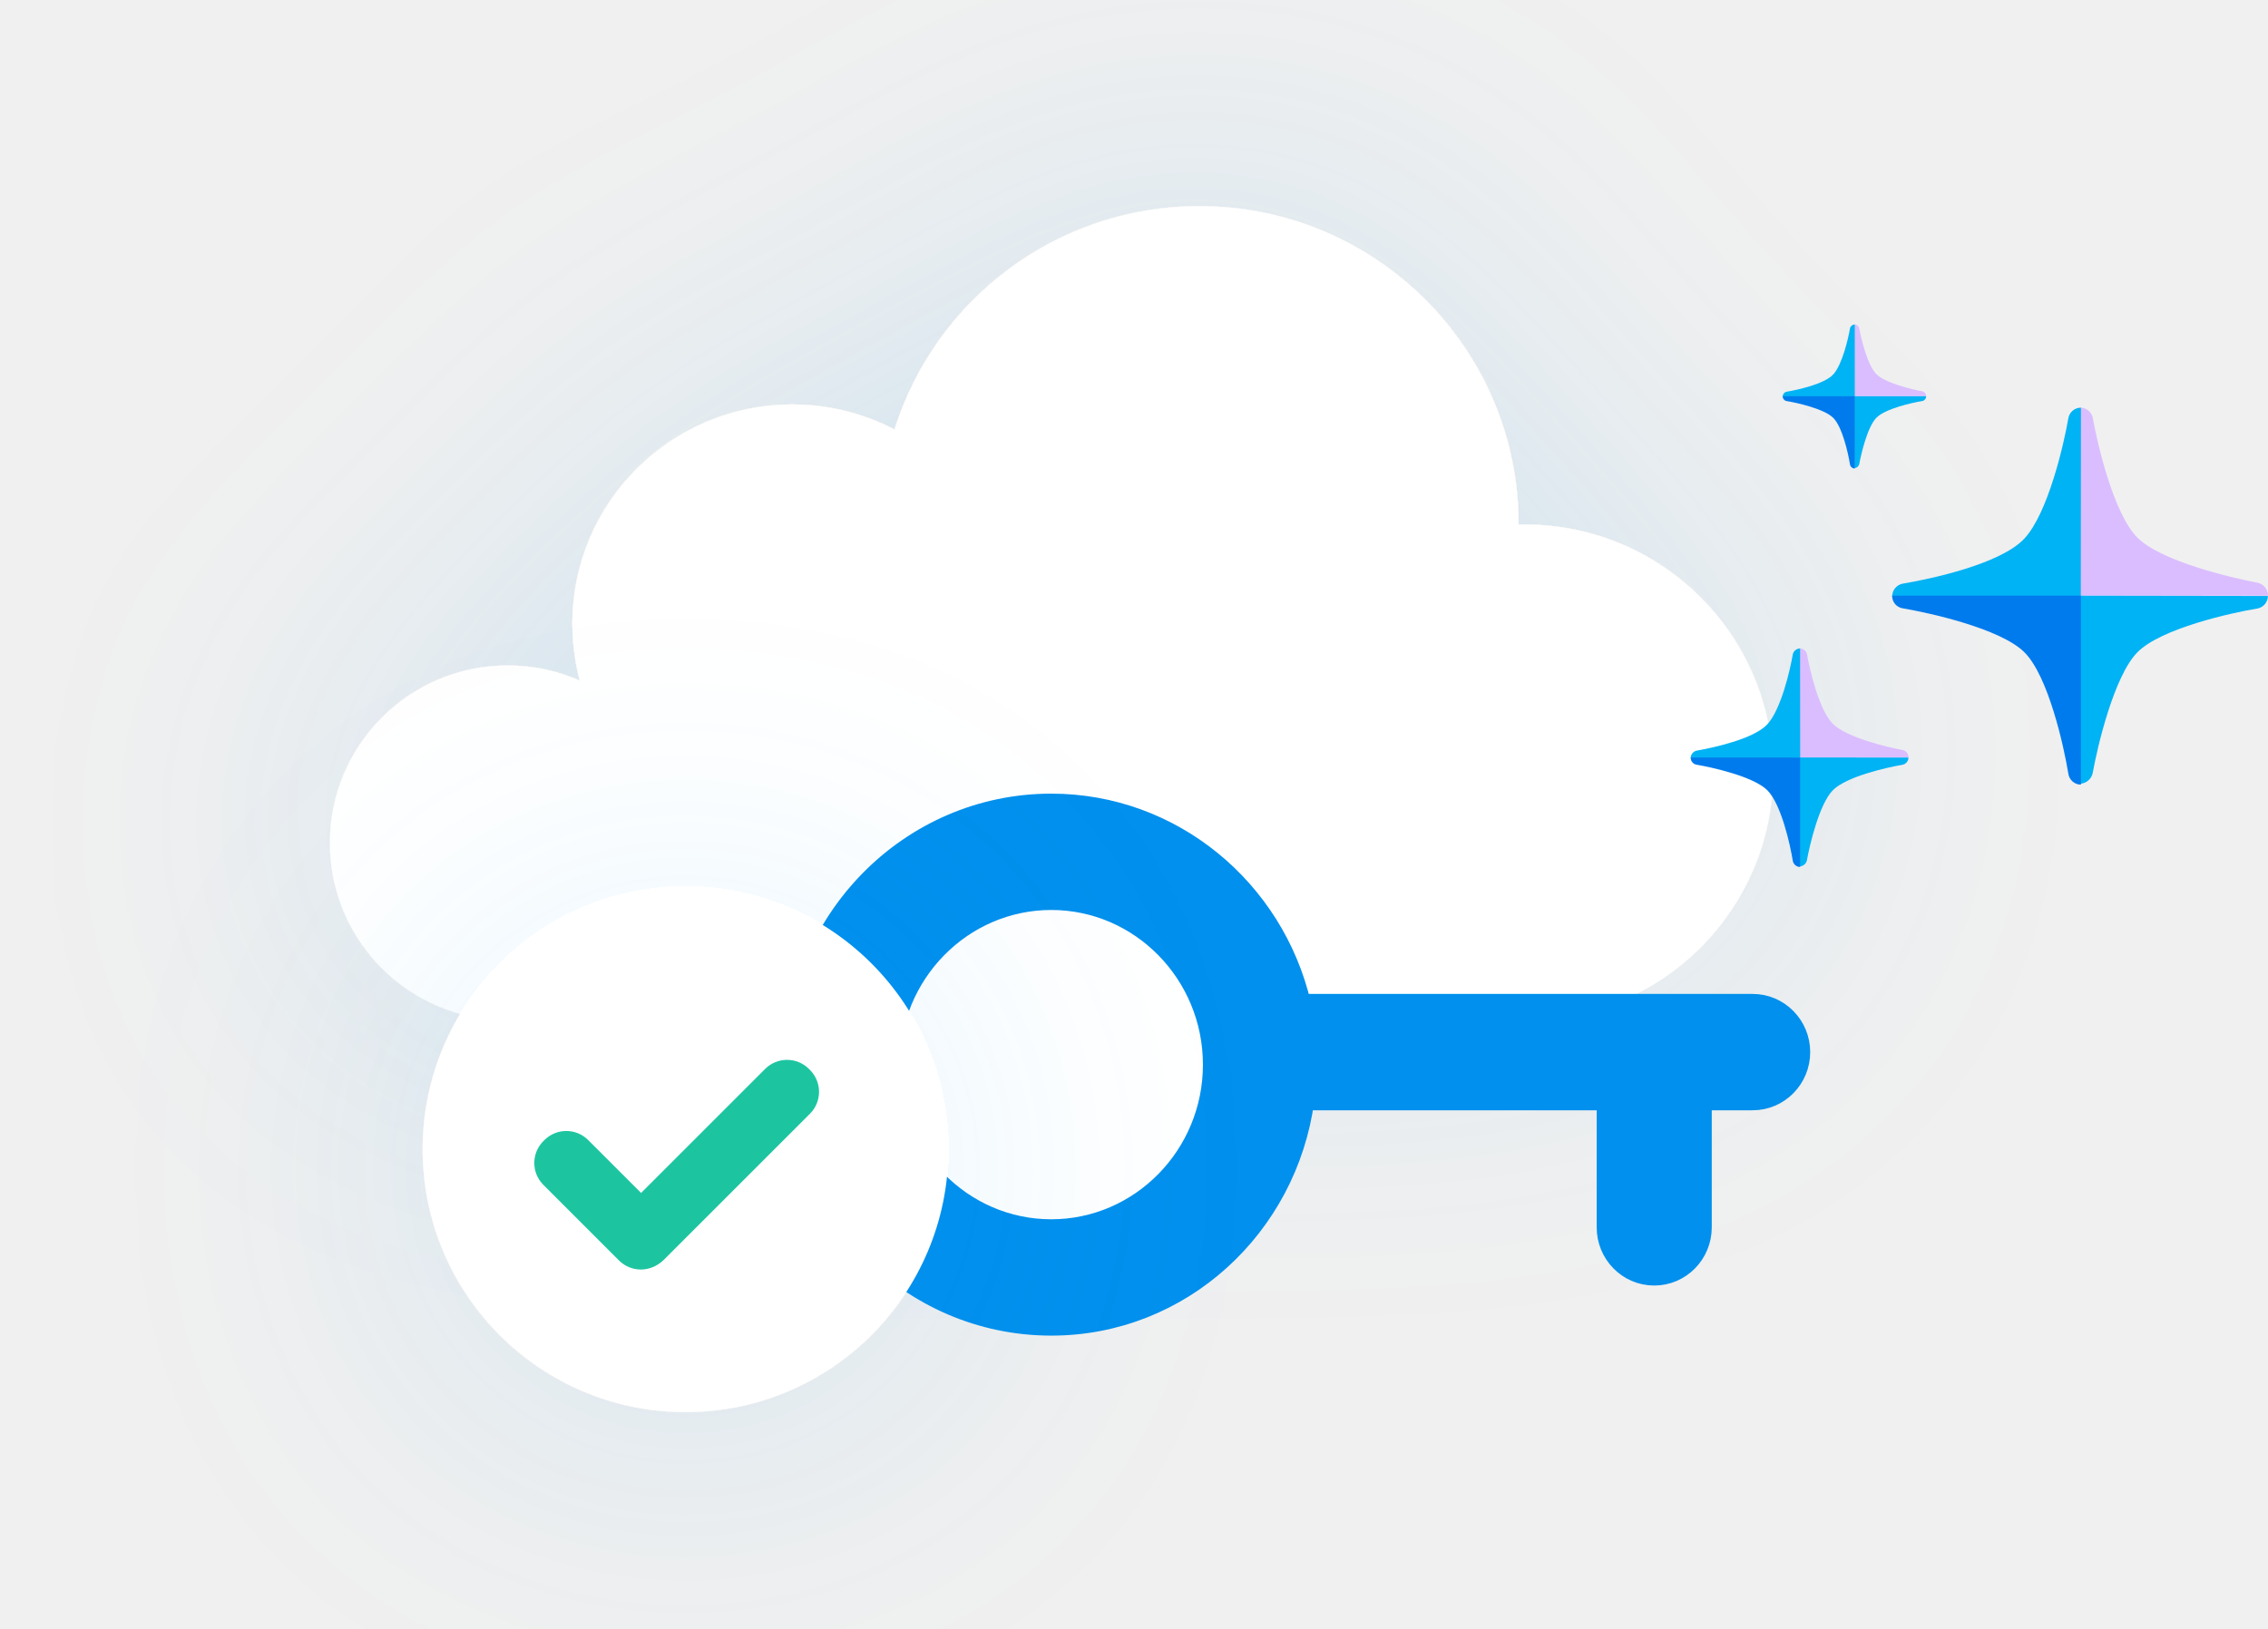
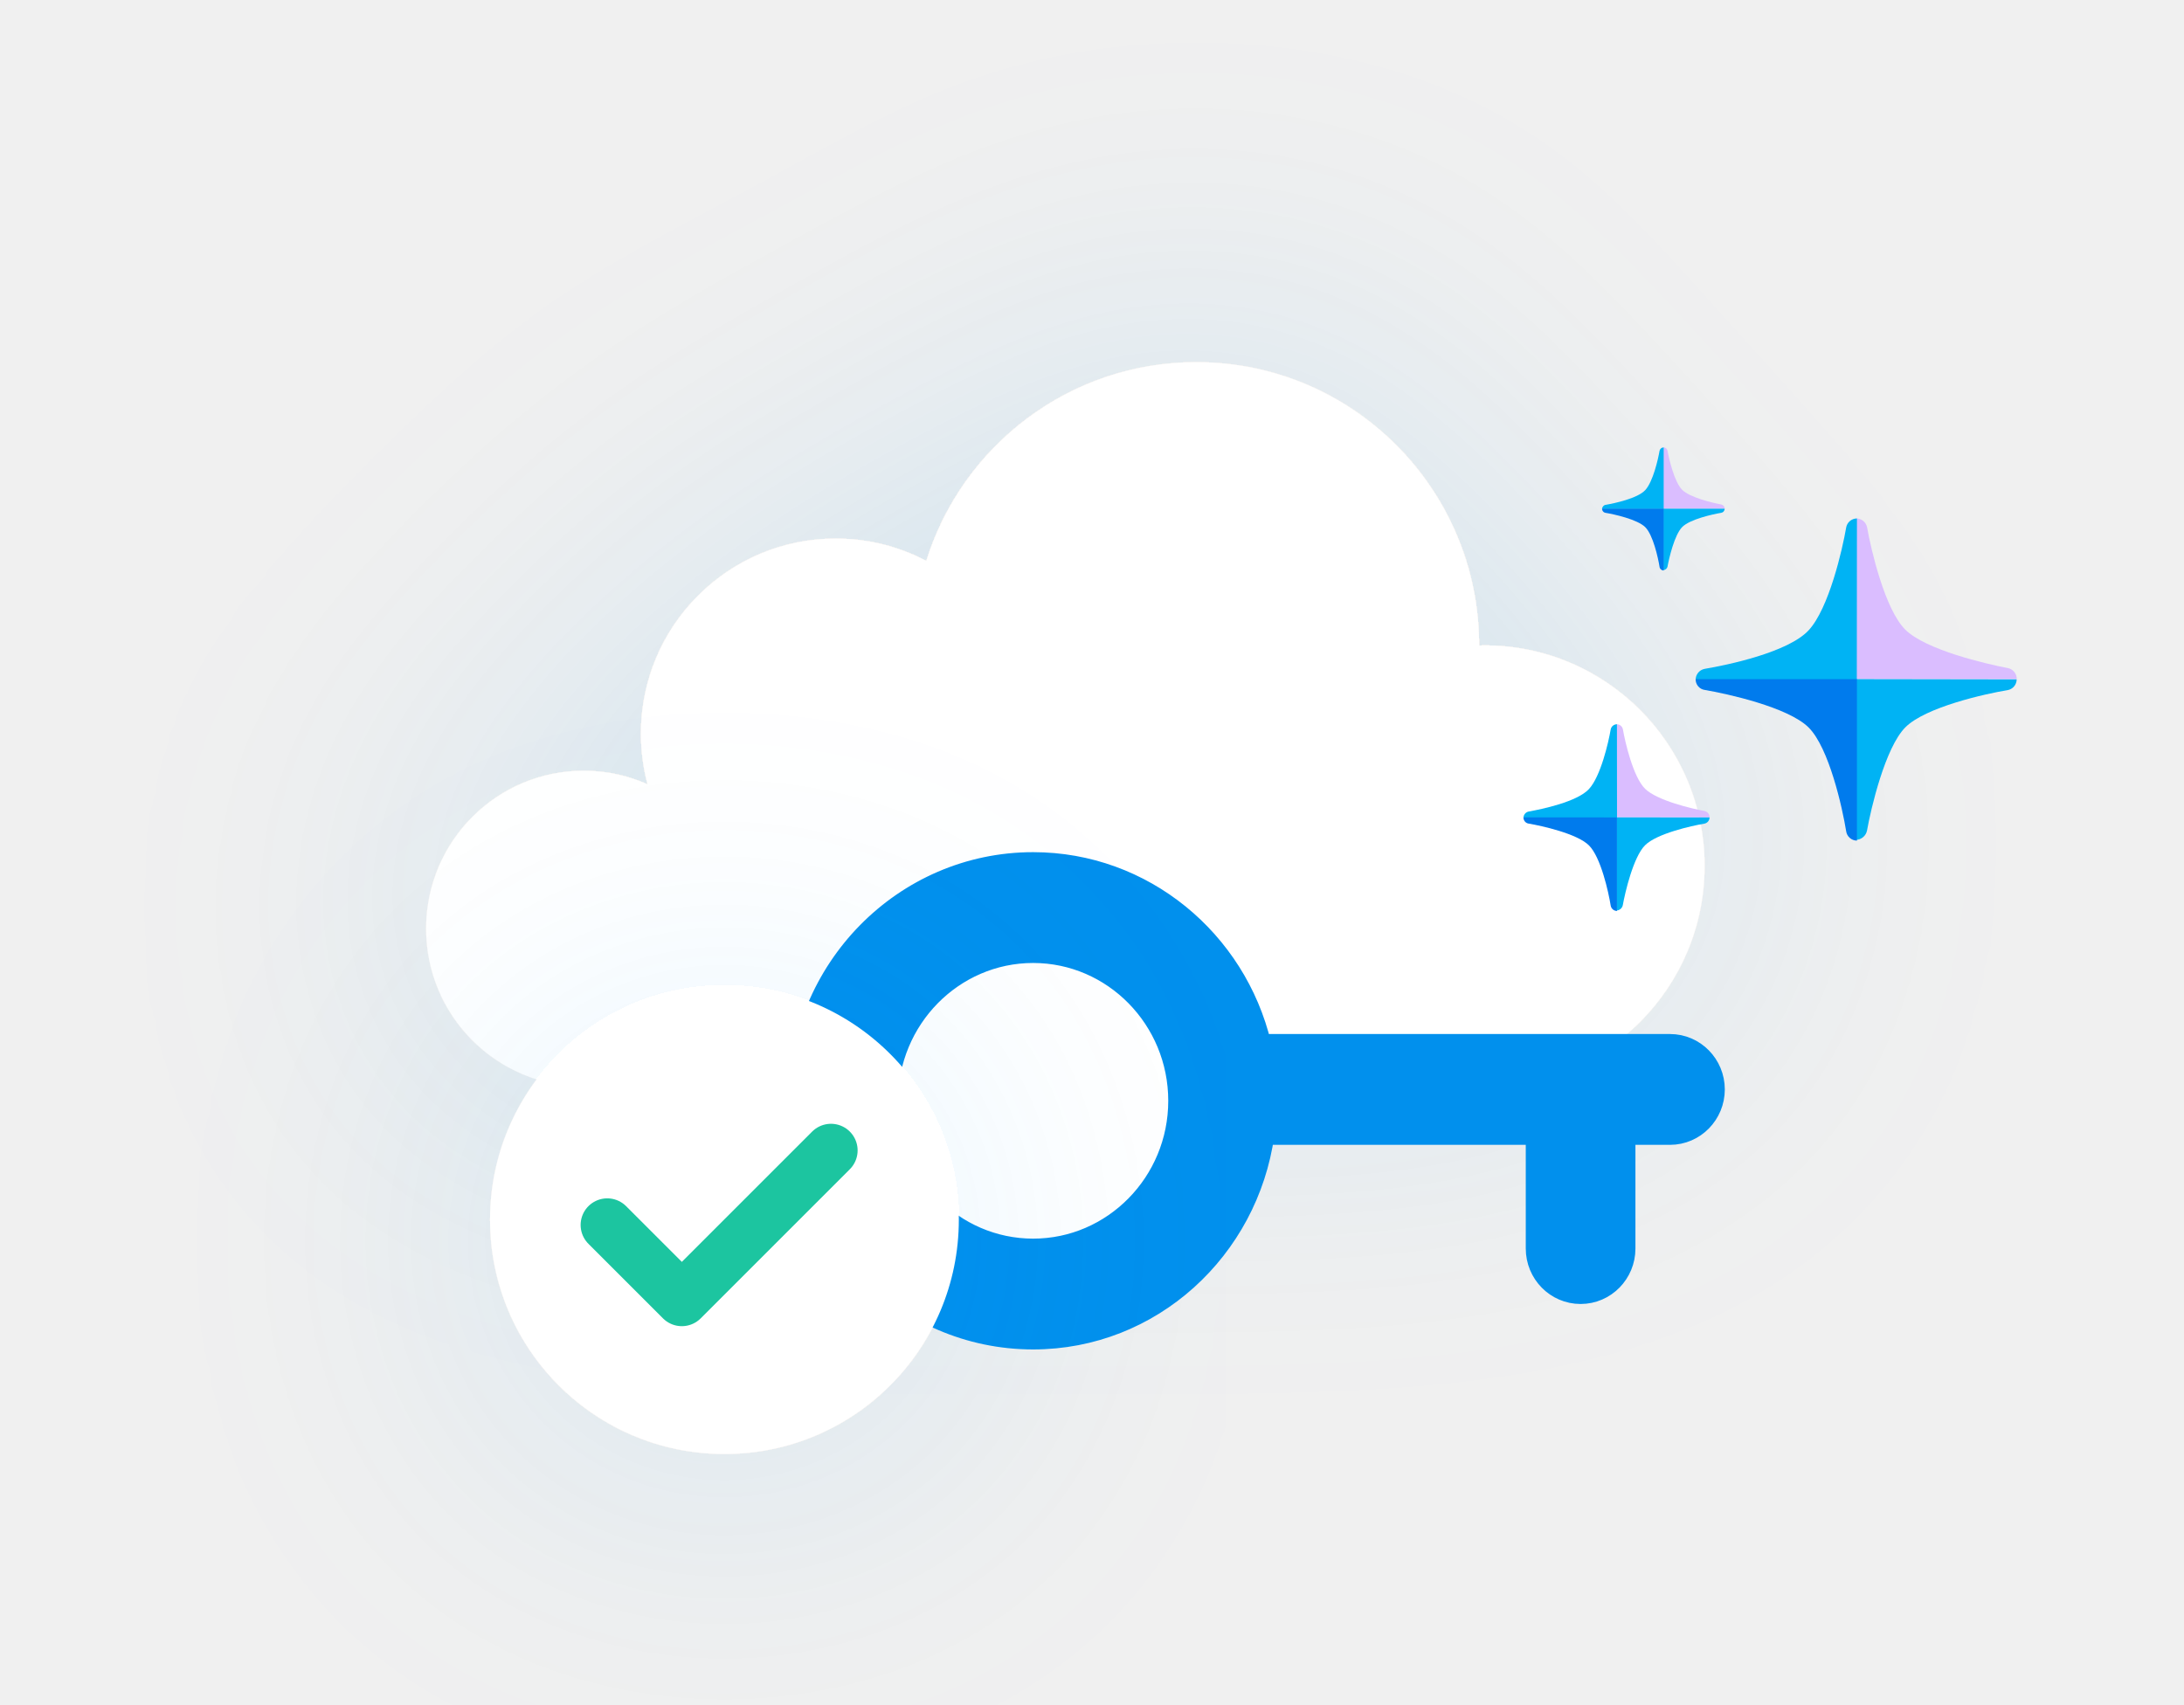
- <svg xmlns="http://www.w3.org/2000/svg" width="220" height="158" fill="none">
-   <g filter="url(#a)">
-     <path fill="#fff" d="M147.886 50.891c-.194 0-.386.01-.579.015l.001-.015c0-17.06-13.865-30.891-30.967-30.891-13.889 0-25.641 9.12-29.568 21.684a21.272 21.272 0 0 0-9.922-2.443c-11.78 0-21.329 9.526-21.329 21.276 0 1.915.258 3.768.733 5.533a17.216 17.216 0 0 0-6.995-1.486c-9.532 0-17.26 7.709-17.26 17.218C32 91.292 39.728 99 49.26 99h98.626C161.204 99 172 88.23 172 74.945s-10.796-24.054-24.114-24.054Z" />
+ <svg xmlns="http://www.w3.org/2000/svg" width="205" height="160" viewBox="0 0 205 160" fill="none">
+   <style>
+         .checkmark {
+             animation: drawCheckmark 3s ease-in forwards;
+         }
+ 
+         .star1 {
+             transform-origin: 152px 76px;
+             animation: scaleStar 2s infinite ease-in-out;
+         }
+ 
+         .star2 {
+             transform-origin: 174px 63px;
+             animation: scaleStar 3s infinite ease-in-out;
+         }
+ 
+         .star3 {
+             transform-origin: 156px 47px;
+             animation: scaleStar 2s infinite ease-in-out;
+         }
+ 
+         .circle {
+             transform-origin: 58px 115px;
+             animation: scaleCircle 2s ease-out 1;
+         }
+ 
+         @keyframes scaleStar {
+             0%, 100% {
+                 transform: scale(1);
+             }
+             50% {
+                 transform: scale(1.5);
+             }
+         }
+ 
+         @keyframes drawCheckmark {
+             0%, 50% {
+                 stroke-dasharray: 100;
+                 stroke-dashoffset: 100;
+             }
+             60%, 100% {
+                 stroke-dashoffset: 0;
+             }
+         }
+ 
+         @keyframes scaleCircle {
+             0%, 40% {
+                 transform: scale(0);
+             }
+             60%, 100% {
+                 transform: scale(1);
+             }
+         }
+     </style>
+   <g filter="url(#filter0_d_5165_11763)">
+     <path d="M139.331 60.59C139.165 60.59 139 60.598 138.835 60.602C138.835 60.598 138.835 60.594 138.835 60.59C138.835 45.905 126.951 34 112.292 34C100.388 34 90.314 41.85 86.948 52.665C84.407 51.325 81.515 50.562 78.443 50.562C68.347 50.562 60.162 58.761 60.162 68.876C60.162 70.523 60.383 72.119 60.79 73.638C58.956 72.822 56.931 72.359 54.794 72.359C46.624 72.359 40 78.994 40 87.18C40 95.365 46.624 102 54.794 102H139.331C150.746 102 160 92.73 160 81.295C160 69.86 150.746 60.59 139.331 60.59Z" fill="white" />
  </g>
-   <circle cx="99.881" cy="102.454" r="18.428" fill="#fff" />
-   <path fill="#0190ED" stroke="#0190ED" stroke-width="2" d="M170.012 97.433h-43.841C123.566 86.316 113.718 78 101.975 78c-13.733 0-24.873 11.362-24.873 25.292 0 13.93 11.14 25.292 24.873 25.292 12.583 0 22.86-9.567 24.519-21.863h29.388v12.36c0 2.548 2.036 4.644 4.581 4.644 2.545 0 4.581-2.096 4.581-4.644v-12.36h4.968c2.546 0 4.581-2.097 4.581-4.644s-2.035-4.644-4.581-4.644Zm-68.037 21.863c-8.647 0-15.712-7.163-15.712-16.004 0-8.841 7.065-16.005 15.712-16.005 8.646 0 15.711 7.164 15.711 16.005s-7.065 16.004-15.711 16.004Z" />
-   <path fill="#DABDFF" fill-rule="evenodd" d="M185.127 73.49a.719.719 0 0 0-.586-.727c-1.432-.259-5.387-1.193-6.738-2.523-1.35-1.33-2.264-5.285-2.514-6.737a.715.715 0 0 0-.723-.587V73.49h10.561Z" clip-rule="evenodd" />
-   <path fill="#00B3F4" fill-rule="evenodd" d="M174.612 62.916a.726.726 0 0 0-.714.608c-.242 1.423-1.13 5.314-2.468 6.754-1.338 1.44-5.314 2.277-6.839 2.549a.731.731 0 0 0-.591.726h10.62l-.008-10.637Z" clip-rule="evenodd" />
-   <path fill="#00B3F4" fill-rule="evenodd" d="M174.555 73.49v10.574a.759.759 0 0 0 .722-.608c.259-1.448 1.194-5.463 2.523-6.797 1.33-1.334 5.289-2.213 6.721-2.455a.722.722 0 0 0 .603-.705l-10.569-.009Z" clip-rule="evenodd" />
-   <path fill="#007BED" fill-rule="evenodd" d="M164 73.49a.69.69 0 0 0 .608.71c1.444.246 5.472 1.13 6.822 2.468 1.351 1.338 2.226 5.31 2.469 6.822a.723.723 0 0 0 .713.625v-10.62L164 73.49Z" clip-rule="evenodd" />
-   <path fill="#DABDFF" fill-rule="evenodd" d="M219.999 57.796a1.262 1.262 0 0 0-1.009-1.257c-2.472-.47-9.298-2.055-11.63-4.35-2.331-2.293-3.908-9.12-4.353-11.63a1.24 1.24 0 0 0-1.253-1.008v18.245h18.245Z" clip-rule="evenodd" />
-   <path fill="#00B3F4" fill-rule="evenodd" d="M201.854 39.55a1.24 1.24 0 0 0-1.225 1.047c-.422 2.458-1.951 9.172-4.264 11.658-2.313 2.486-9.153 3.927-11.799 4.372a1.258 1.258 0 0 0-1.023 1.258h18.297l.014-18.334Z" clip-rule="evenodd" />
-   <path fill="#00B3F4" fill-rule="evenodd" d="M201.754 57.795V76.04a1.31 1.31 0 0 0 1.243-1.046c.446-2.5 2.06-9.425 4.354-11.729 2.294-2.303 9.125-3.819 11.602-4.222a1.246 1.246 0 0 0 1.036-1.22l-18.235-.028Z" clip-rule="evenodd" />
-   <path fill="#007BED" fill-rule="evenodd" d="M183.543 57.795a1.208 1.208 0 0 0 1.051 1.23c2.487.421 9.439 1.941 11.771 4.254 2.332 2.313 3.842 9.163 4.265 11.776a1.239 1.239 0 0 0 1.224 1.074V57.795h-18.311Z" clip-rule="evenodd" />
-   <path fill="#DABDFF" fill-rule="evenodd" d="M186.841 38.443a.485.485 0 0 0-.382-.48c-.947-.17-3.552-.782-4.439-1.66-.888-.88-1.491-3.48-1.666-4.44a.468.468 0 0 0-.471-.383v6.963h6.958Z" clip-rule="evenodd" />
-   <path fill="#00B3F4" fill-rule="evenodd" d="M179.918 31.484a.478.478 0 0 0-.471.4c-.158.938-.744 3.5-1.623 4.447-.88.948-3.501 1.5-4.507 1.674a.478.478 0 0 0-.391.476h6.992v-6.997Z" clip-rule="evenodd" />
-   <path fill="#00B3F4" fill-rule="evenodd" d="M179.883 38.443v6.967a.499.499 0 0 0 .471-.4c.175-.955.786-3.597 1.666-4.485.879-.888 3.483-1.457 4.426-1.614a.473.473 0 0 0 .395-.468h-6.958Z" clip-rule="evenodd" />
-   <path fill="#007BED" fill-rule="evenodd" d="M172.926 38.443a.461.461 0 0 0 .404.472c.947.157 3.602.74 4.494 1.623.892.883 1.466 3.5 1.623 4.494a.481.481 0 0 0 .471.425v-7.014h-6.992Z" clip-rule="evenodd" />
-   <g filter="url(#b)">
-     <circle cx="66.5" cy="111.5" r="25.5" fill="#fff" />
+   <circle cx="95.135" cy="102.607" r="16.191" fill="white" />
+   <path d="M156.752 98.074H118.33C115.995 88.302 107.318 81 96.975 81C84.841 81 75 91.038 75 103.343C75 115.647 84.841 125.685 96.975 125.685C108.058 125.685 117.114 117.286 118.623 106.477H144.216V117.215C144.216 119.518 146.057 121.417 148.362 121.417C150.668 121.417 152.509 119.518 152.509 117.215V106.477H156.752C159.058 106.477 160.898 104.578 160.898 102.275C160.898 99.972 159.058 98.074 156.752 98.074ZM96.975 117.282C89.447 117.282 83.292 111.045 83.292 103.343C83.292 95.64 89.447 89.403 96.975 89.403C104.502 89.403 110.657 95.64 110.657 103.343C110.657 111.045 104.502 117.282 96.975 117.282Z" fill="#0190ED" stroke="#0190ED" stroke-width="2" />
+   <g class="star1">
+     <path fill-rule="evenodd" clip-rule="evenodd" d="M160.47 76.735C160.473 76.593 160.426 76.456 160.338 76.346C160.249 76.236 160.124 76.161 159.985 76.134C158.801 75.92 155.531 75.147 154.414 74.048C153.297 72.948 152.542 69.678 152.335 68.477C152.31 68.338 152.236 68.213 152.126 68.124C152.017 68.035 151.879 67.988 151.738 67.992V76.735H160.47Z" fill="#DABDFF" />
+     <path fill-rule="evenodd" clip-rule="evenodd" d="M151.774 67.992C151.632 67.993 151.495 68.043 151.387 68.135C151.279 68.227 151.207 68.354 151.184 68.494C150.984 69.671 150.25 72.888 149.143 74.079C148.037 75.27 144.749 75.962 143.488 76.186C143.349 76.214 143.225 76.289 143.135 76.398C143.046 76.508 142.998 76.646 143 76.787H151.781L151.774 67.992Z" fill="#00B3F4" />
+     <path fill-rule="evenodd" clip-rule="evenodd" d="M151.727 76.735V85.478C151.868 85.473 152.004 85.421 152.113 85.33C152.221 85.239 152.295 85.114 152.324 84.975C152.538 83.777 153.311 80.458 154.41 79.355C155.51 78.252 158.783 77.525 159.967 77.325C160.105 77.303 160.232 77.232 160.323 77.125C160.414 77.018 160.465 76.883 160.466 76.742L151.727 76.735Z" fill="#00B3F4" />
+     <path fill-rule="evenodd" clip-rule="evenodd" d="M143 76.735C142.995 76.878 143.044 77.018 143.137 77.127C143.23 77.235 143.361 77.305 143.503 77.322C144.697 77.525 148.027 78.256 149.144 79.362C150.261 80.469 150.984 83.753 151.184 85.003C151.205 85.146 151.275 85.276 151.384 85.371C151.492 85.466 151.631 85.519 151.774 85.52V76.739L143 76.735Z" fill="#007BED" />
  </g>
-   <rect width="5.147" height="15.376" x="51.293" y="112.834" fill="#1CC5A0" stroke="#1CC5A0" rx="2.5" transform="rotate(-45 51.293 112.834)" />
-   <rect width="5.147" height="24.932" x="76.344" y="102.293" fill="#1CC5A0" stroke="#1CC5A0" rx="2.5" transform="rotate(45 76.344 102.293)" />
+   <g class="star2">
+     <path fill-rule="evenodd" clip-rule="evenodd" d="M189.302 63.758C189.306 63.515 189.225 63.278 189.073 63.088C188.92 62.898 188.707 62.768 188.468 62.719C186.424 62.331 180.78 61.02 178.852 59.123C176.924 57.226 175.621 51.582 175.253 49.507C175.207 49.267 175.078 49.052 174.888 48.899C174.699 48.746 174.461 48.666 174.217 48.673V63.758H189.302Z" fill="#DABDFF" />
+     <path fill-rule="evenodd" clip-rule="evenodd" d="M174.3 48.673C174.056 48.672 173.819 48.76 173.634 48.918C173.448 49.077 173.325 49.297 173.287 49.538C172.938 51.57 171.674 57.121 169.761 59.177C167.849 61.233 162.194 62.424 160.006 62.792C159.765 62.838 159.548 62.967 159.393 63.157C159.238 63.348 159.156 63.587 159.16 63.832H174.288L174.3 48.673Z" fill="#00B3F4" />
+     <path fill-rule="evenodd" clip-rule="evenodd" d="M174.217 63.758V78.843C174.461 78.836 174.695 78.747 174.881 78.59C175.068 78.433 175.196 78.217 175.245 77.978C175.613 75.911 176.948 70.186 178.844 68.281C180.741 66.376 186.389 65.124 188.437 64.79C188.676 64.749 188.892 64.626 189.049 64.441C189.205 64.257 189.292 64.023 189.294 63.781L174.217 63.758Z" fill="#00B3F4" />
+     <path fill-rule="evenodd" clip-rule="evenodd" d="M159.16 63.758C159.154 64.005 159.239 64.246 159.399 64.433C159.56 64.621 159.784 64.743 160.029 64.774C162.085 65.124 167.834 66.38 169.762 68.293C171.689 70.205 172.939 75.868 173.288 78.029C173.321 78.274 173.442 78.499 173.628 78.662C173.814 78.825 174.053 78.916 174.3 78.917V63.758H159.16Z" fill="#007BED" />
+   </g>
+   <g class="star3">
+     <path fill-rule="evenodd" clip-rule="evenodd" d="M161.886 47.757C161.887 47.664 161.856 47.574 161.798 47.502C161.741 47.43 161.66 47.38 161.569 47.36C160.786 47.219 158.633 46.714 157.899 45.987C157.165 45.26 156.666 43.11 156.522 42.316C156.505 42.226 156.456 42.145 156.385 42.087C156.313 42.029 156.224 41.998 156.132 42V47.757H161.886Z" fill="#DABDFF" />
+     <path fill-rule="evenodd" clip-rule="evenodd" d="M156.16 42.004C156.067 42.005 155.976 42.038 155.905 42.098C155.834 42.159 155.786 42.242 155.77 42.334C155.64 43.111 155.156 45.229 154.429 46.012C153.701 46.795 151.534 47.252 150.702 47.396C150.61 47.413 150.528 47.462 150.469 47.534C150.41 47.606 150.378 47.696 150.379 47.789H156.16V42.004Z" fill="#00B3F4" />
+     <path fill-rule="evenodd" clip-rule="evenodd" d="M156.132 47.756V53.517C156.225 53.513 156.313 53.479 156.384 53.419C156.455 53.359 156.503 53.277 156.522 53.187C156.666 52.396 157.172 50.212 157.899 49.477C158.626 48.743 160.779 48.273 161.559 48.143C161.65 48.128 161.734 48.081 161.793 48.01C161.853 47.939 161.886 47.849 161.886 47.756H156.132Z" fill="#00B3F4" />
+     <path fill-rule="evenodd" clip-rule="evenodd" d="M150.379 47.756C150.376 47.851 150.409 47.943 150.471 48.015C150.532 48.087 150.618 48.134 150.712 48.146C151.496 48.276 153.691 48.757 154.429 49.488C155.166 50.218 155.64 52.382 155.77 53.204C155.781 53.3 155.827 53.389 155.899 53.453C155.971 53.518 156.064 53.554 156.16 53.555V47.756H150.379Z" fill="#007BED" />
+   </g>
+   <g filter="url(#filter1_d_5165_11763)">
+     <circle class="circle" cx="68" cy="114.5" r="22" fill="white" />
+   </g>
+   <path class="checkmark" d="M57 115L64 122L78 108" stroke="#1CC5A0" stroke-width="5" fill="none" stroke-linecap="round" stroke-linejoin="round" />
  <defs>
-     <filter id="a" width="204" height="143" x="0" y="-14" color-interpolation-filters="sRGB" filterUnits="userSpaceOnUse">
+     <filter id="filter0_d_5165_11763" x="8" y="0" width="184" height="132" filterUnits="userSpaceOnUse" color-interpolation-filters="sRGB">
      <feFlood flood-opacity="0" result="BackgroundImageFix" />
-       <feColorMatrix in="SourceAlpha" result="hardAlpha" values="0 0 0 0 0 0 0 0 0 0 0 0 0 0 0 0 0 0 127 0" />
+       <feColorMatrix in="SourceAlpha" type="matrix" values="0 0 0 0 0 0 0 0 0 0 0 0 0 0 0 0 0 0 127 0" result="hardAlpha" />
      <feOffset dy="-2" />
      <feGaussianBlur stdDeviation="16" />
      <feComposite in2="hardAlpha" operator="out" />
-       <feColorMatrix values="0 0 0 0 0 0 0 0 0 0.565 0 0 0 0 0.929 0 0 0 0.12 0" />
-       <feBlend in2="BackgroundImageFix" result="effect1_dropShadow_2806_44715" />
-       <feBlend in="SourceGraphic" in2="effect1_dropShadow_2806_44715" result="shape" />
+       <feColorMatrix type="matrix" values="0 0 0 0 0 0 0 0 0 0.565 0 0 0 0 0.929 0 0 0 0.12 0" />
+       <feBlend mode="normal" in2="BackgroundImageFix" result="effect1_dropShadow_5165_11763" />
+       <feBlend mode="normal" in="SourceGraphic" in2="effect1_dropShadow_5165_11763" result="shape" />
    </filter>
-     <filter id="b" width="115" height="115" x="9" y="56" color-interpolation-filters="sRGB" filterUnits="userSpaceOnUse">
+     <filter id="filter1_d_5165_11763" x="0" y="59" width="115" height="115" filterUnits="userSpaceOnUse" color-interpolation-filters="sRGB">
      <feFlood flood-opacity="0" result="BackgroundImageFix" />
-       <feColorMatrix in="SourceAlpha" result="hardAlpha" values="0 0 0 0 0 0 0 0 0 0 0 0 0 0 0 0 0 0 127 0" />
+       <feColorMatrix in="SourceAlpha" type="matrix" values="0 0 0 0 0 0 0 0 0 0 0 0 0 0 0 0 0 0 127 0" result="hardAlpha" />
      <feOffset dy="2" />
      <feGaussianBlur stdDeviation="16" />
      <feComposite in2="hardAlpha" operator="out" />
-       <feColorMatrix values="0 0 0 0 0 0 0 0 0 0.565 0 0 0 0 0.929 0 0 0 0.12 0" />
-       <feBlend in2="BackgroundImageFix" result="effect1_dropShadow_2806_44715" />
-       <feBlend in="SourceGraphic" in2="effect1_dropShadow_2806_44715" result="shape" />
+       <feColorMatrix type="matrix" values="0 0 0 0 0 0 0 0 0 0.565 0 0 0 0 0.929 0 0 0 0.12 0" />
+       <feBlend mode="normal" in2="BackgroundImageFix" result="effect1_dropShadow_5165_11763" />
+       <feBlend mode="normal" in="SourceGraphic" in2="effect1_dropShadow_5165_11763" result="shape" />
    </filter>
  </defs>
</svg>
